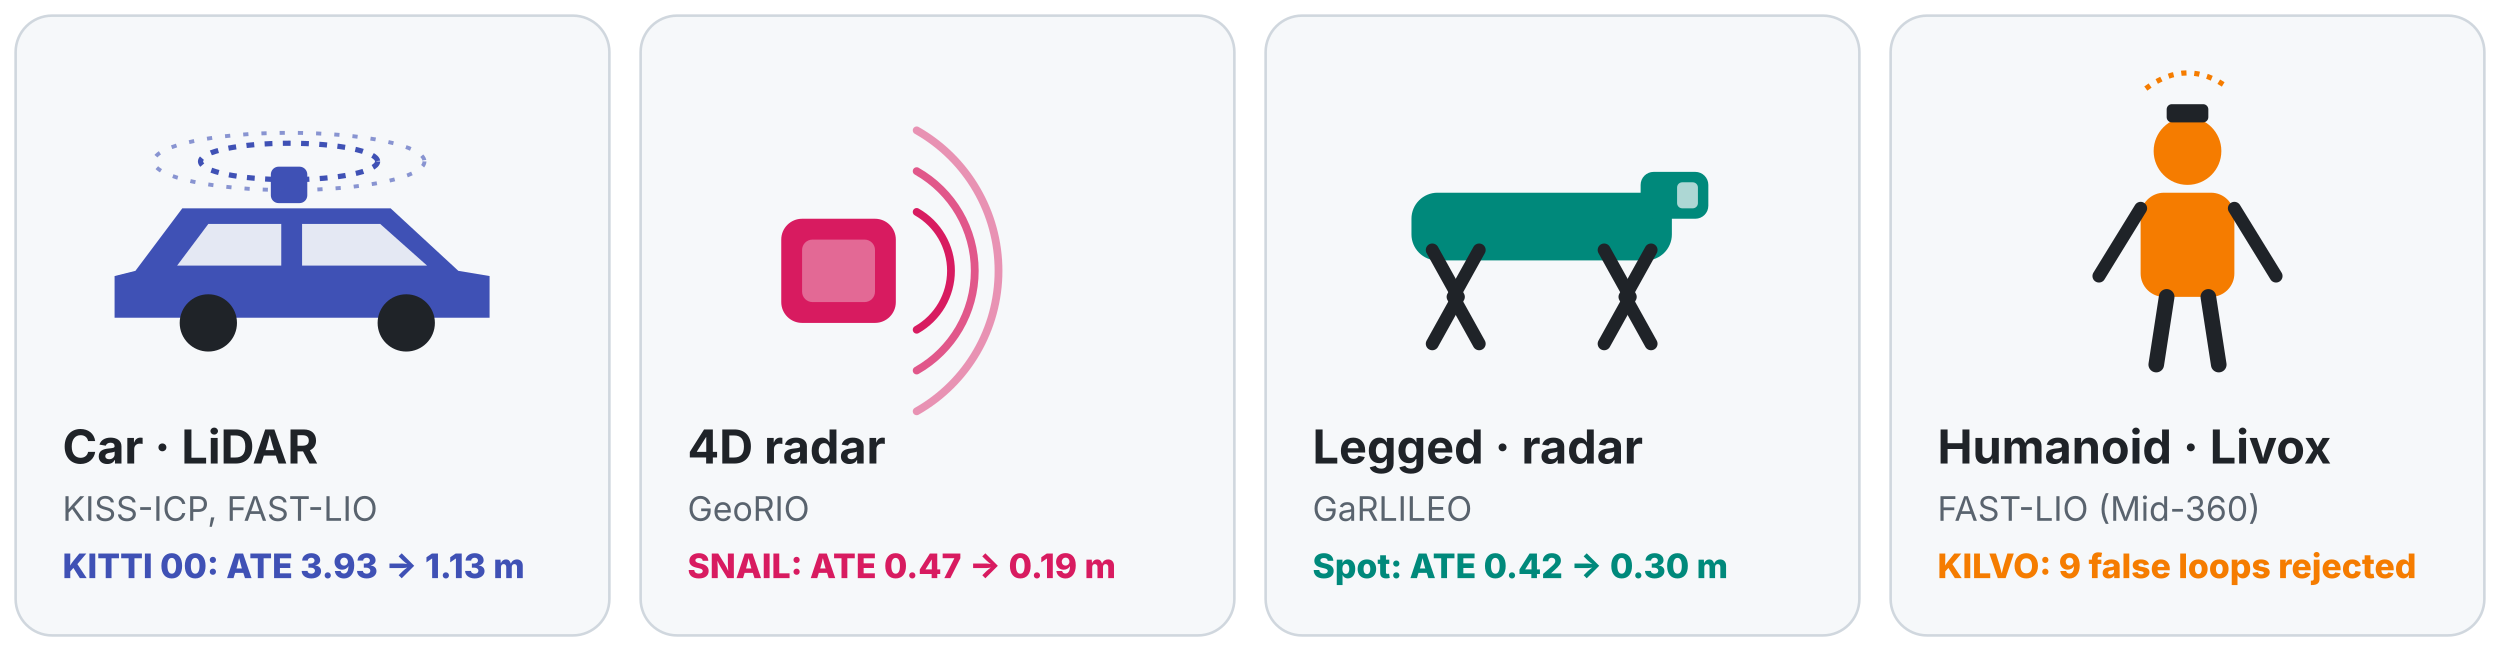
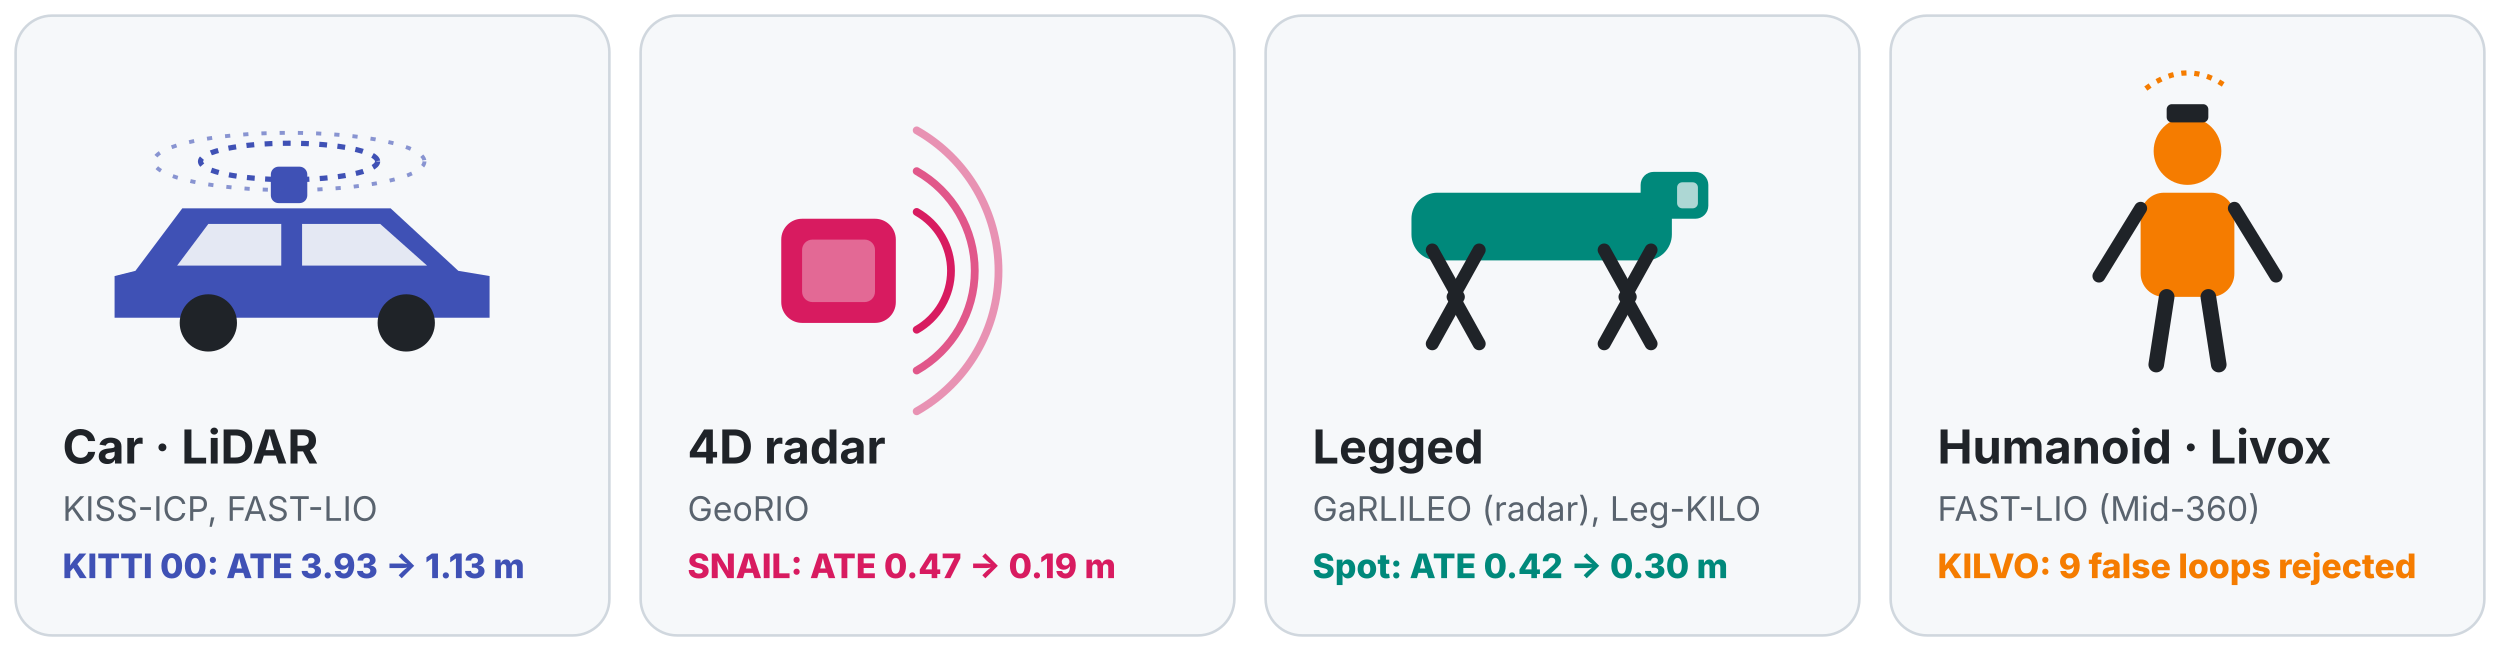
<svg xmlns="http://www.w3.org/2000/svg" width="960" height="250" viewBox="0 0 960 250">
  <style>.t{font:700 18px Inter,"Segoe UI",Helvetica,Arial,sans-serif;fill:#1f2328}.d{font:400 13px Inter,"Segoe UI",Helvetica,Arial,sans-serif;fill:#59636e}.n{font:800 13px Inter,"Segoe UI",Helvetica,Arial,sans-serif}</style>
  <rect x="6" y="6" width="228" height="238" rx="14" fill="#f6f8fa" stroke="#d0d7de" />
  <rect x="246" y="6" width="228" height="238" rx="14" fill="#f6f8fa" stroke="#d0d7de" />
  <rect x="486" y="6" width="228" height="238" rx="14" fill="#f6f8fa" stroke="#d0d7de" />
  <rect x="726" y="6" width="228" height="238" rx="14" fill="#f6f8fa" stroke="#d0d7de" />
  <path d="M52 104 L70 80 L150 80 L176 104 L188 106 L188 122 L44 122 L44 106 Z" fill="#3F51B5" />
  <path d="M80 86 L108 86 L108 102 L68 102 Z M116 86 L146 86 L164 102 L116 102 Z" fill="#f6f8fa" opacity="0.9" />
  <circle cx="80" cy="124" r="11" fill="#1f2328" />
  <circle cx="156" cy="124" r="11" fill="#1f2328" />
  <rect x="104" y="64" width="14" height="14" rx="3" fill="#3F51B5" />
  <ellipse cx="111" cy="62" rx="34" ry="7" fill="none" stroke="#3F51B5" stroke-width="2" stroke-dasharray="3 4" />
  <ellipse cx="111" cy="62" rx="52" ry="11" fill="none" stroke="#3F51B5" stroke-width="1.5" stroke-dasharray="2 5" opacity="0.6" />
  <rect x="300" y="84" width="44" height="40" rx="8" fill="#D81B60" />
  <rect x="308" y="92" width="28" height="24" rx="4" fill="#f6f8fa" opacity="0.35" />
  <path d="M357.0 81.38 A26 26 0 0 1 357.0 126.62" transform="translate(-5.0,0)" fill="none" stroke="#D81B60" stroke-width="3" stroke-linecap="round" opacity="1.0" />
  <path d="M366.0 65.72 A44 44 0 0 1 366.0 142.28" transform="translate(-14.0,0)" fill="none" stroke="#D81B60" stroke-width="3" stroke-linecap="round" opacity="0.73" />
  <path d="M375.0 50.06 A62 62 0 0 1 375.0 157.94" transform="translate(-23.0,0)" fill="none" stroke="#D81B60" stroke-width="3" stroke-linecap="round" opacity="0.46" />
  <rect x="542" y="74" width="100" height="26" rx="10" fill="#00897B" />
  <rect x="630" y="66" width="26" height="18" rx="5" fill="#00897B" />
  <rect x="644" y="70" width="8" height="10" rx="2" fill="#f6f8fa" opacity="0.7" />
  <path d="M550 96 L560 114 L550 132" fill="none" stroke="#1f2328" stroke-width="5" stroke-linecap="round" stroke-linejoin="round" />
  <path d="M568 96 L558 114 L568 132" fill="none" stroke="#1f2328" stroke-width="5" stroke-linecap="round" stroke-linejoin="round" />
  <path d="M616 96 L626 114 L616 132" fill="none" stroke="#1f2328" stroke-width="5" stroke-linecap="round" stroke-linejoin="round" />
  <path d="M634 96 L624 114 L634 132" fill="none" stroke="#1f2328" stroke-width="5" stroke-linecap="round" stroke-linejoin="round" />
  <circle cx="840" cy="58" r="13" fill="#F57C00" />
  <rect x="832" y="40" width="16" height="7" rx="2" fill="#1f2328" />
  <path d="M824 34 Q840 22 856 34" fill="none" stroke="#F57C00" stroke-width="2" stroke-dasharray="2 3" />
  <rect x="822" y="74" width="36" height="40" rx="9" fill="#F57C00" />
  <path d="M822 80 L806 106 M858 80 L874 106" stroke="#1f2328" stroke-width="5" stroke-linecap="round" />
  <path d="M832 114 L828 140 M848 114 L852 140" stroke="#1f2328" stroke-width="6" stroke-linecap="round" />
  <text class="t" x="24" y="178">Car · LiDAR</text>
  <text class="d" x="24" y="200">KISS-ICP, FAST-LIO</text>
  <text class="n" x="24" y="222" fill="#3F51B5">KITTI 00: ATE 3.93 → 1.13 m</text>
  <text class="t" x="264" y="178">4D radar</text>
  <text class="d" x="264" y="200">GeoRIO</text>
  <text class="n" x="264" y="222" fill="#D81B60">SNAIL: ATE 0.47 → 0.19 m</text>
-   <text class="t" x="504" y="178">Legged · radar</text>
-   <text class="d" x="504" y="200">GaRLILEO</text>
+   <text class="t" x="504" y="178">Legged</text>
+   <text class="d" x="504" y="200">GaRLILEO (radar), Leg-KILO</text>
  <text class="n" x="504" y="222" fill="#00897B">Spot: ATE 0.42 → 0.30 m</text>
  <text class="t" x="744" y="178">Humanoid · Livox</text>
  <text class="d" x="744" y="200">FAST-LIO (Mid-360)</text>
  <text class="n" x="744" y="222" fill="#F57C00">KILVO: 9 false loops rejected</text>
</svg>
